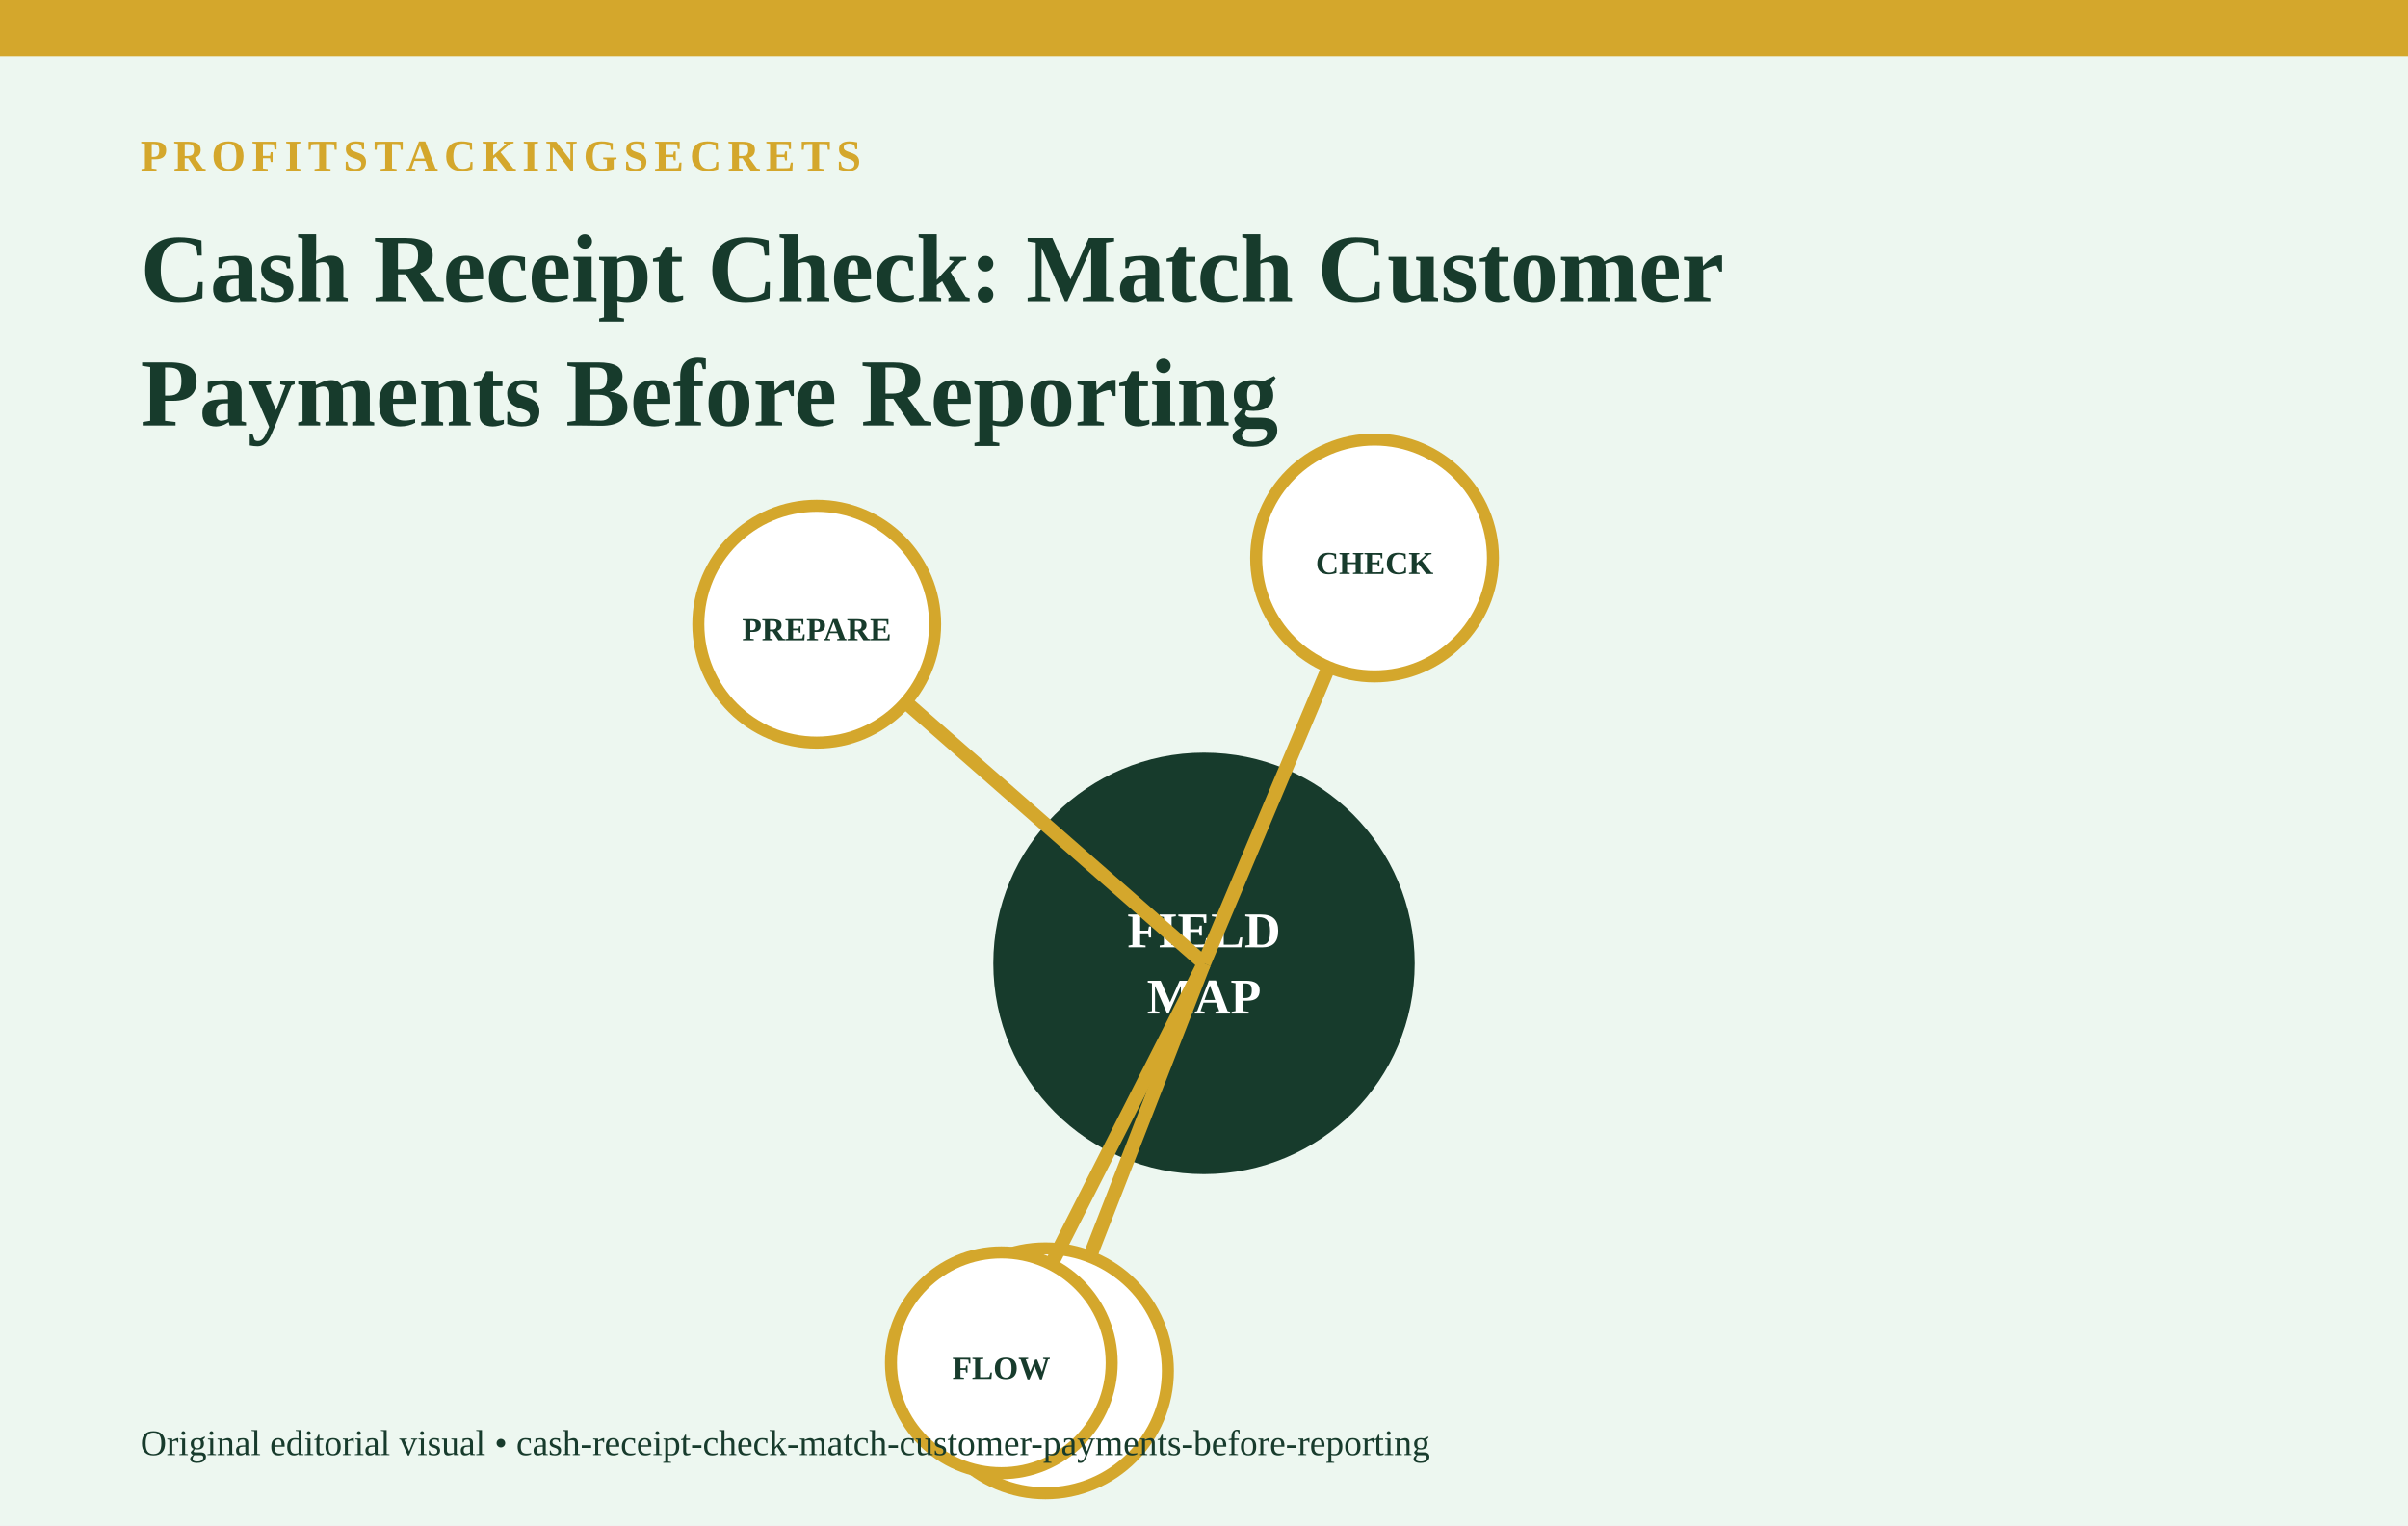
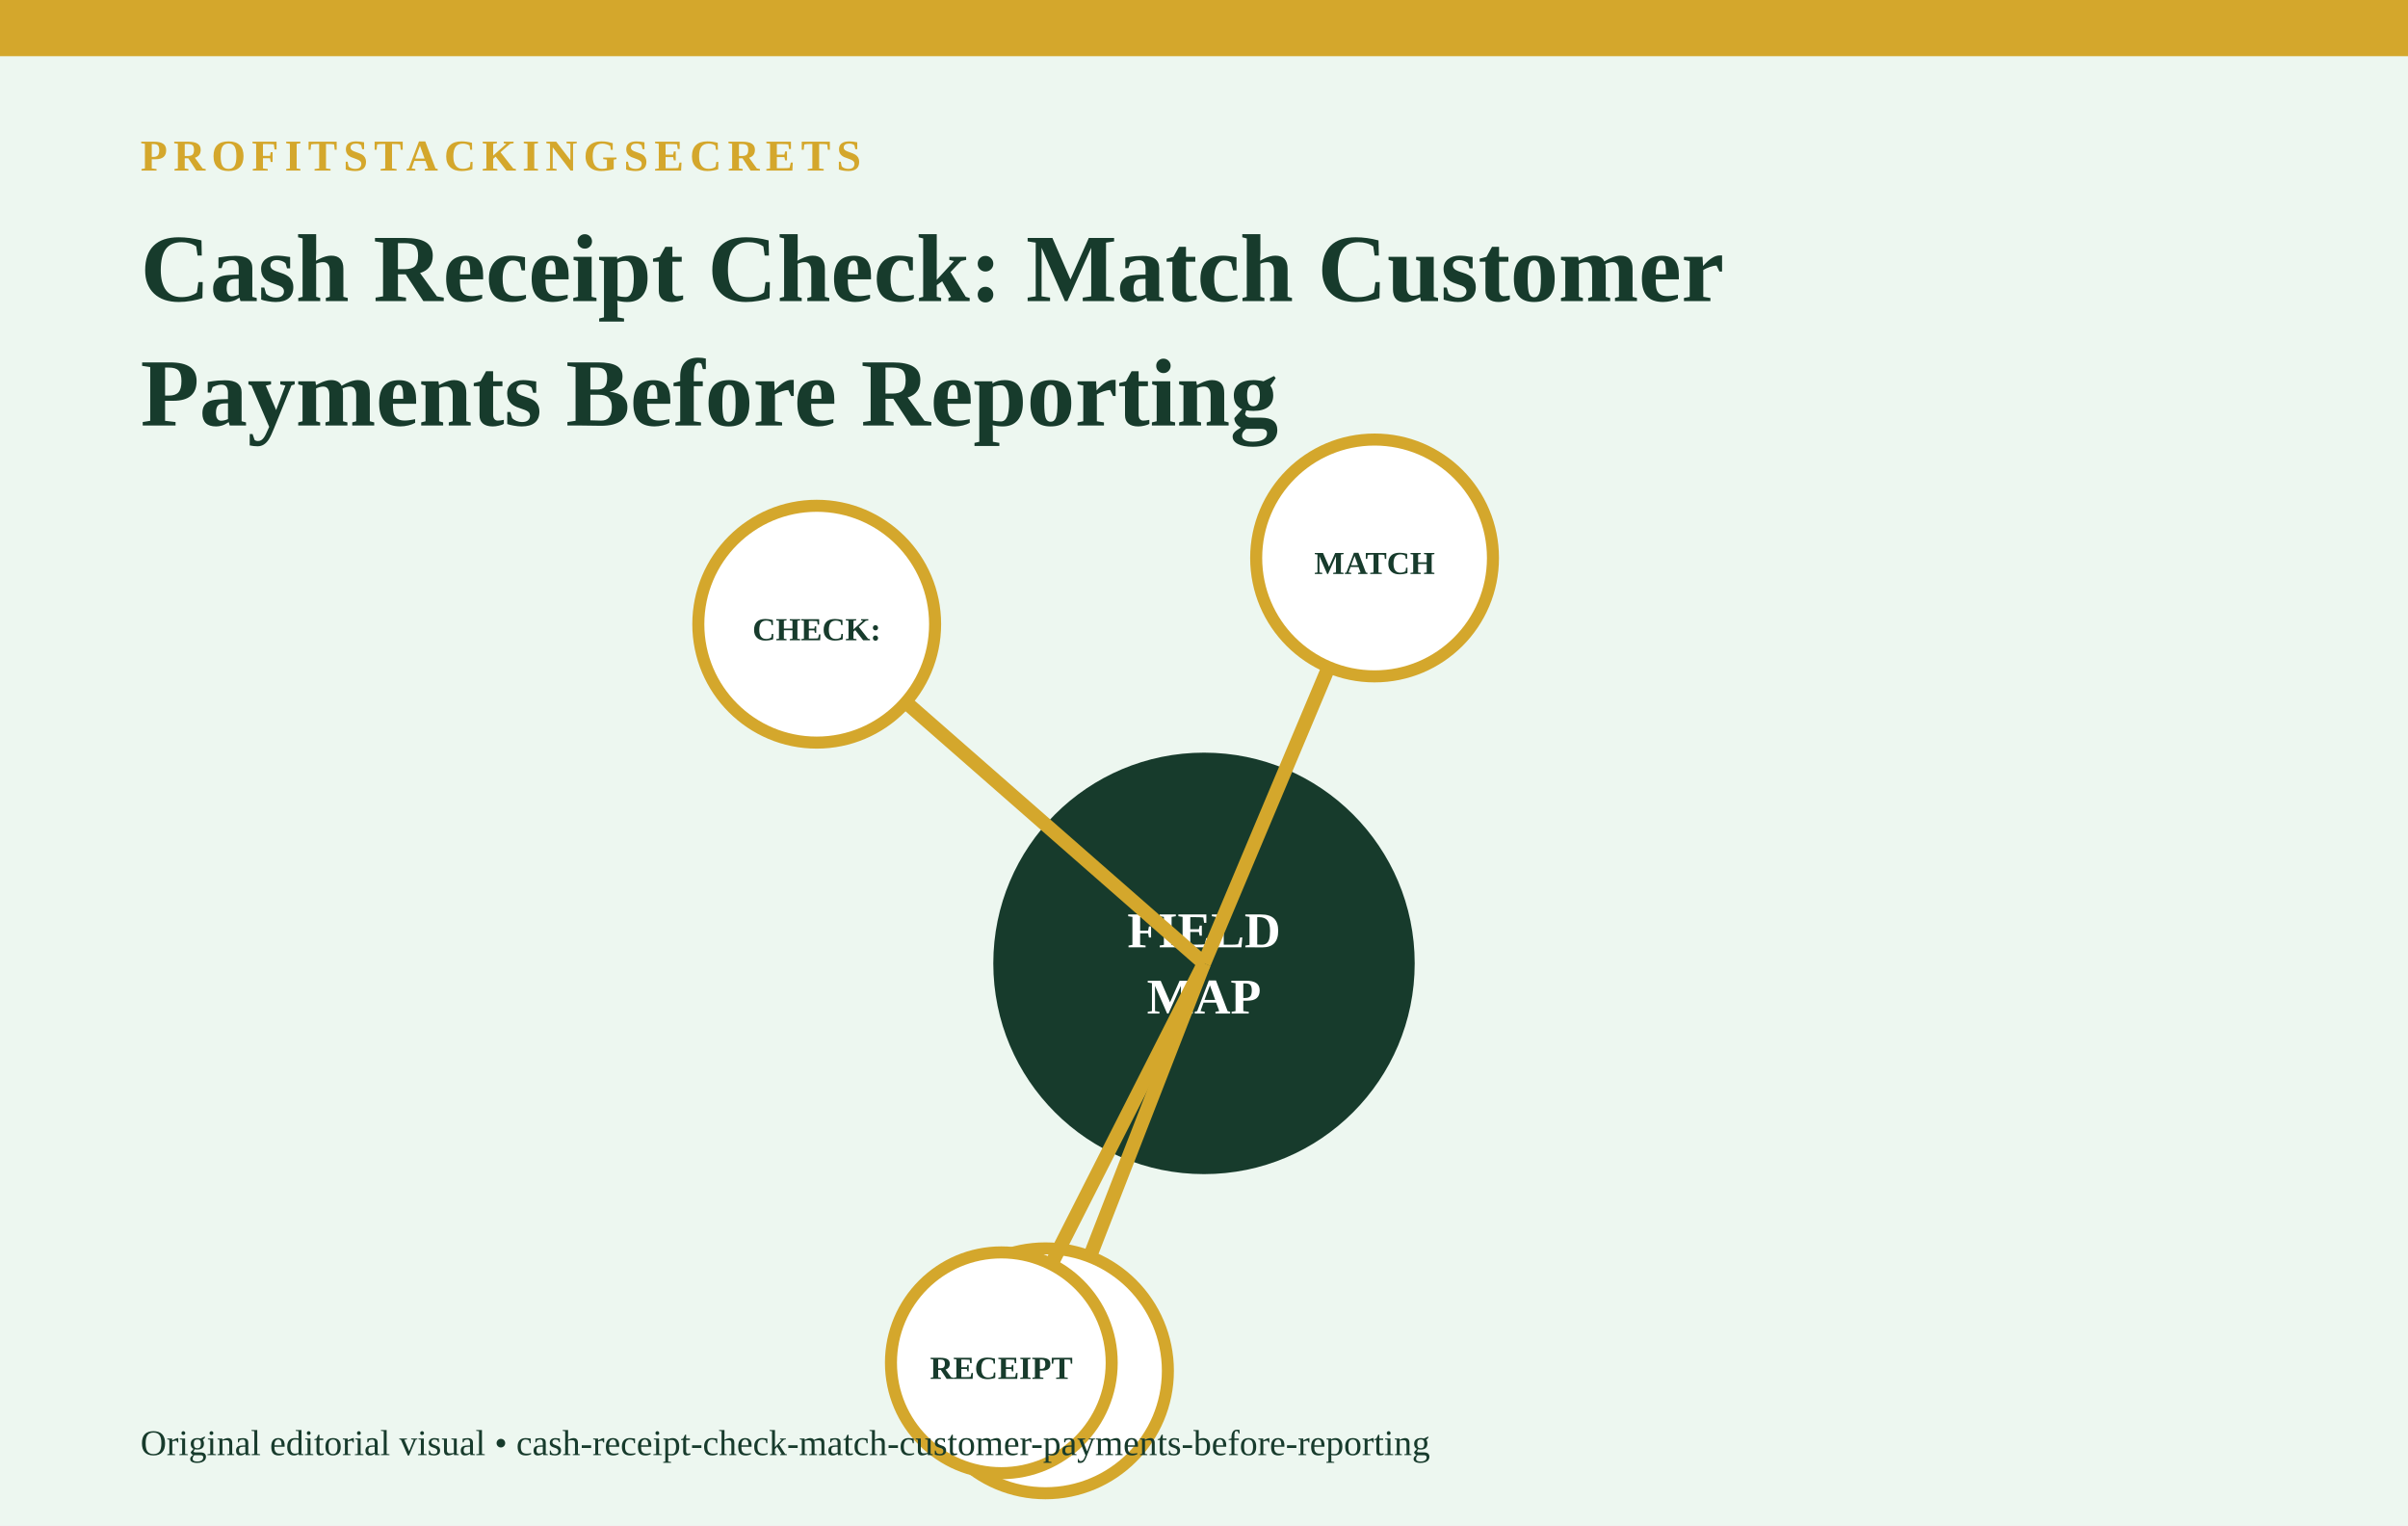
<svg xmlns="http://www.w3.org/2000/svg" width="1200" height="760" viewBox="0 0 1200 760" role="img" aria-labelledby="t d">
  <rect width="1200" height="760" fill="#EDF7F0" />
  <rect width="1200" height="28" fill="#D4A72C" />
  <text x="70" y="85" fill="#D4A72C" font-size="22" font-weight="700" letter-spacing="3">PROFITSTACKINGSECRETS</text>
  <text x="70" y="150" fill="#173B2C" font-size="48" font-weight="700">Cash Receipt Check: Match Customer</text>
  <text x="70" y="212" fill="#173B2C" font-size="48" font-weight="700">Payments Before Reporting</text>
  <circle cx="600" cy="480" r="105" fill="#173B2C" />
  <text x="600" y="472" text-anchor="middle" fill="white" font-size="25" font-weight="700">FIELD</text>
  <text x="600" y="505" text-anchor="middle" fill="white" font-size="25" font-weight="700">MAP</text>
  <g>
    <line x1="600" y1="480" x2="521" y2="683" stroke="#D4A72C" stroke-width="7" />
    <circle cx="521" cy="683" r="61" fill="white" stroke="#D4A72C" stroke-width="6" />
    <text x="521" y="691" text-anchor="middle" fill="#173B2C" font-size="16" font-weight="700">CASH</text>
  </g>
  <g>
    <line x1="600" y1="480" x2="499" y2="679" stroke="#D4A72C" stroke-width="7" />
    <circle cx="499" cy="679" r="55" fill="white" stroke="#D4A72C" stroke-width="6" />
-     <text x="499" y="687" text-anchor="middle" fill="#173B2C" font-size="16" font-weight="700">FLOW</text>
+     <text x="499" y="687" text-anchor="middle" fill="#173B2C" font-size="16" font-weight="700">RECEIPT</text>
  </g>
  <g>
    <line x1="600" y1="480" x2="407" y2="311" stroke="#D4A72C" stroke-width="7" />
    <circle cx="407" cy="311" r="59" fill="white" stroke="#D4A72C" stroke-width="6" />
-     <text x="407" y="319" text-anchor="middle" fill="#173B2C" font-size="16" font-weight="700">PREPARE</text>
+     <text x="407" y="319" text-anchor="middle" fill="#173B2C" font-size="16" font-weight="700">CHECK:</text>
  </g>
  <g>
    <line x1="600" y1="480" x2="685" y2="278" stroke="#D4A72C" stroke-width="7" />
    <circle cx="685" cy="278" r="59" fill="white" stroke="#D4A72C" stroke-width="6" />
-     <text x="685" y="286" text-anchor="middle" fill="#173B2C" font-size="16" font-weight="700">CHECK</text>
+     <text x="685" y="286" text-anchor="middle" fill="#173B2C" font-size="16" font-weight="700">MATCH</text>
  </g>
  <text x="70" y="725" fill="#173B2C" font-size="18">Original editorial visual • cash-receipt-check-match-customer-payments-before-reporting</text>
</svg>
